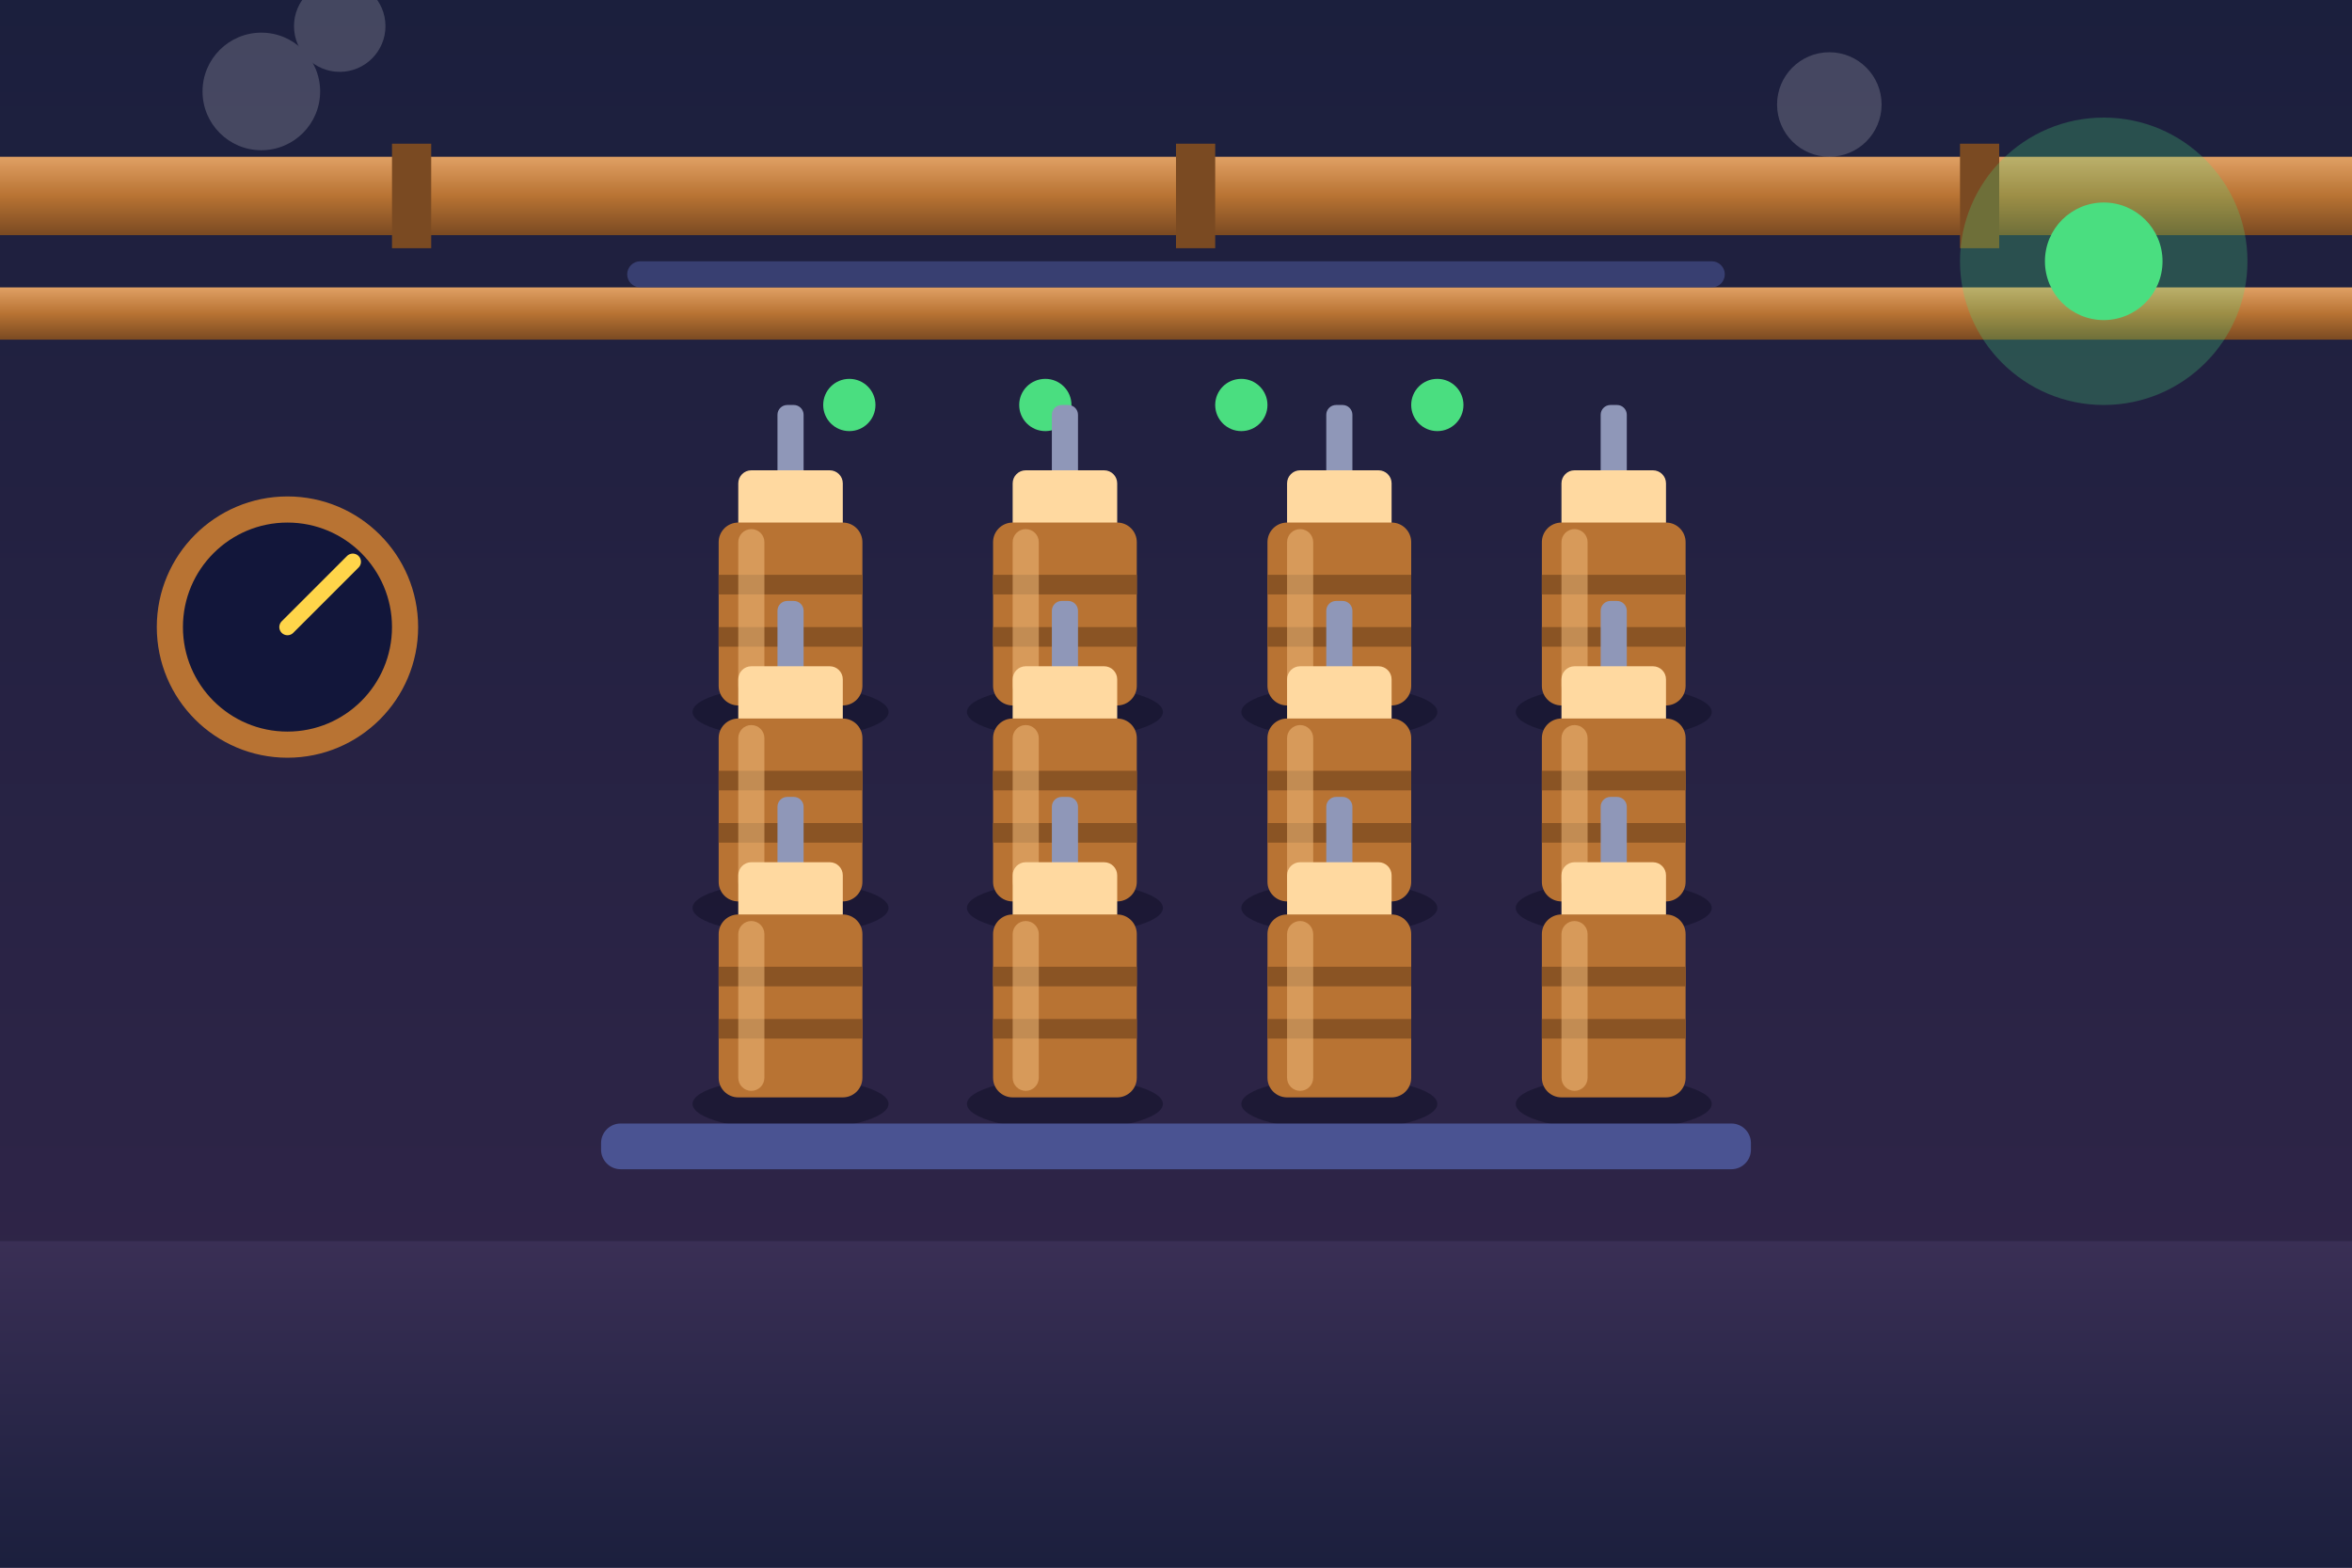
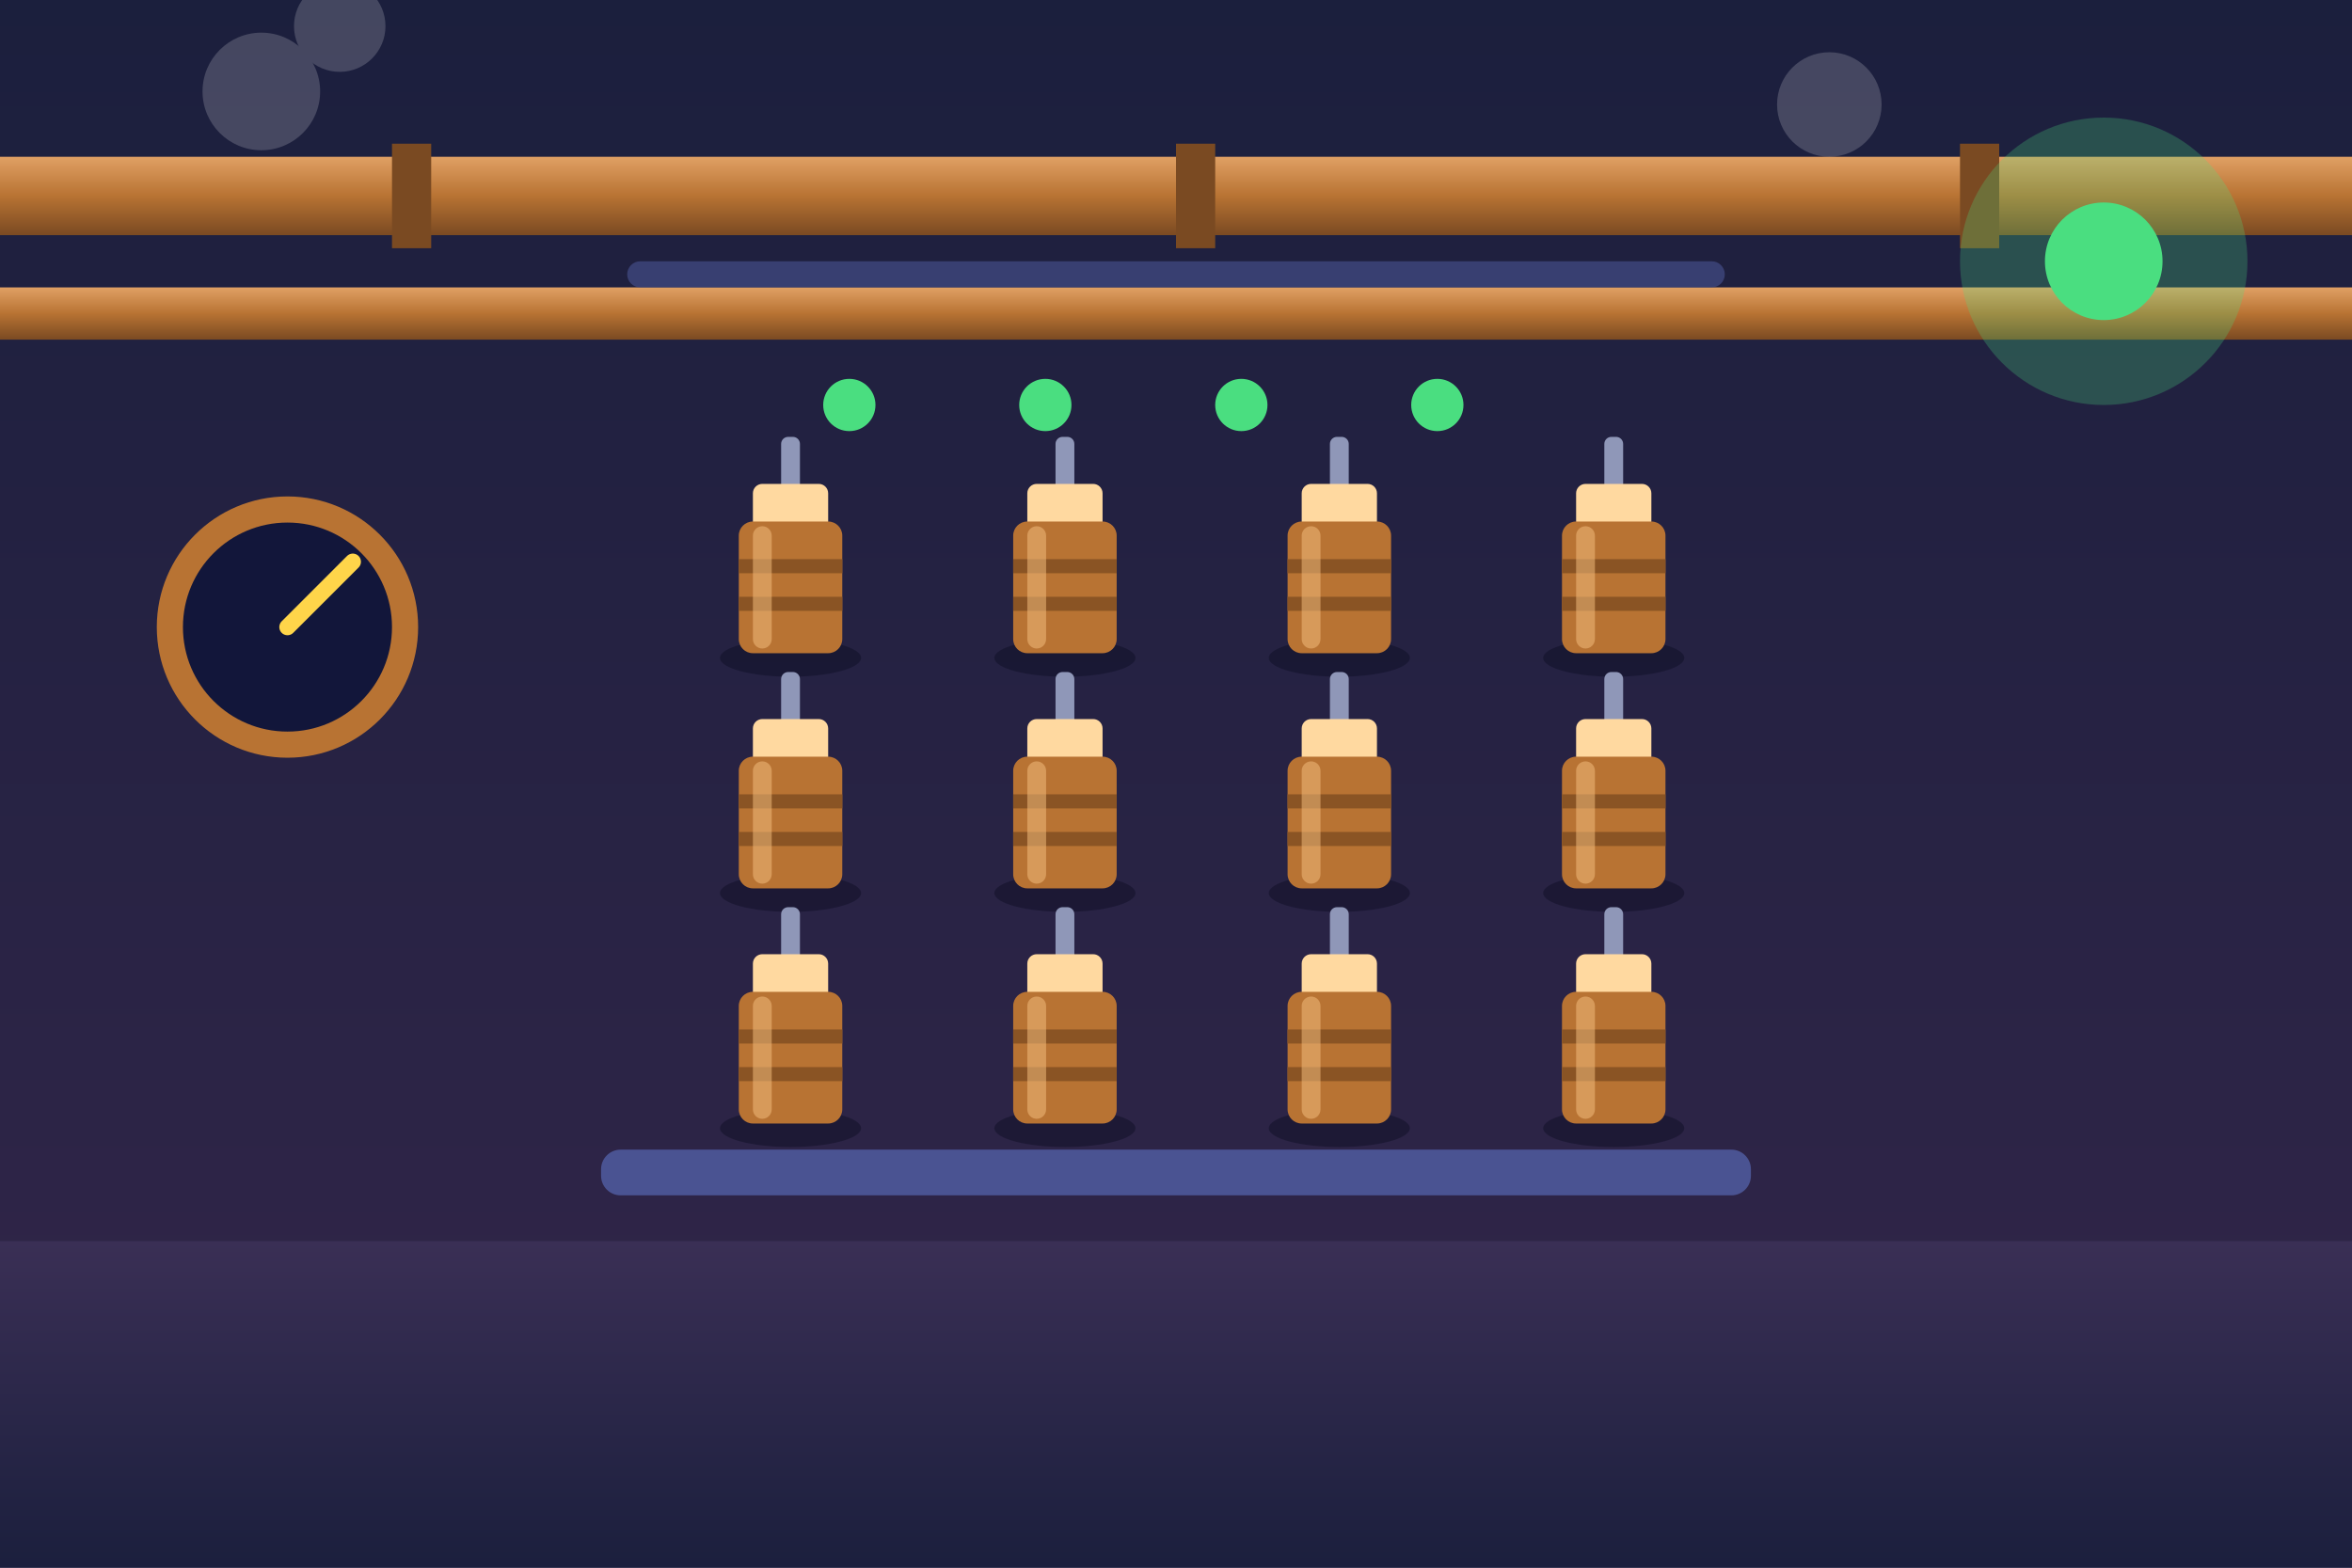
<svg xmlns="http://www.w3.org/2000/svg" viewBox="0 0 360 240" preserveAspectRatio="xMidYMid slice">
  <defs>
    <linearGradient id="wall" x1="0" y1="0" x2="0" y2="1">
      <stop offset="0" stop-color="#1b1f3d" />
      <stop offset="1" stop-color="#33264a" />
    </linearGradient>
    <linearGradient id="floor" x1="0" y1="0" x2="0" y2="1">
      <stop offset="0" stop-color="#3a2f55" />
      <stop offset="1" stop-color="#1b1f3d" />
    </linearGradient>
    <linearGradient id="pipe" x1="0" y1="0" x2="0" y2="1">
      <stop offset="0" stop-color="#e0a064" />
      <stop offset=".5" stop-color="#b87333" />
      <stop offset="1" stop-color="#7a4a22" />
    </linearGradient>
  </defs>
  <rect width="360" height="240" fill="url(#wall)" />
  <rect y="190" width="360" height="50" fill="url(#floor)" />
  <rect x="0" y="24" width="360" height="12" fill="url(#pipe)" />
  <rect x="0" y="44" width="360" height="8" fill="url(#pipe)" />
  <g fill="#7a4a22">
    <rect x="60" y="22" width="6" height="16" />
    <rect x="180" y="22" width="6" height="16" />
    <rect x="300" y="22" width="6" height="16" />
  </g>
  <g fill="#fff" opacity=".18">
    <circle cx="40" cy="14" r="9" />
    <circle cx="52" cy="4" r="7" />
    <circle cx="280" cy="16" r="8" />
  </g>
  <circle cx="44" cy="96" r="18" fill="#12163a" stroke="#b87333" stroke-width="4" />
  <path d="M44 96 L54 86" stroke="#ffd54a" stroke-width="2.5" stroke-linecap="round" />
  <circle cx="322" cy="40" r="22" fill="#4ade80" opacity=".25" />
  <circle cx="322" cy="40" r="9" fill="#4ade80" />
  <circle cx="130" cy="62" r="4" fill="#4ade80" />
  <circle cx="160" cy="62" r="4" fill="#4ade80" />
  <circle cx="190" cy="62" r="4" fill="#4ade80" />
  <circle cx="220" cy="62" r="4" fill="#4ade80" />
  <rect x="96" y="40" width="168" height="4" rx="2" fill="#4a5392" opacity=".6" />
-   <ellipse cx="121" cy="109" rx="15" ry="4" fill="#0b0c22" opacity=".45" />
-   <rect x="119" y="62" width="4" height="14" rx="1.5" fill="#8f97b8" />
-   <rect x="113" y="72" width="16" height="10" rx="2" fill="#ffd9a0" />
-   <rect x="110" y="80" width="22" height="28" rx="3" fill="#b87333" />
-   <rect x="110" y="88" width="22" height="3" fill="#8a5424" />
-   <rect x="110" y="96" width="22" height="3" fill="#8a5424" />
-   <rect x="113" y="81" width="4" height="26" rx="2" fill="#f0b97a" opacity=".55" />
-   <ellipse cx="163" cy="109" rx="15" ry="4" fill="#0b0c22" opacity=".45" />
-   <rect x="161" y="62" width="4" height="14" rx="1.5" fill="#8f97b8" />
-   <rect x="155" y="72" width="16" height="10" rx="2" fill="#ffd9a0" />
-   <rect x="152" y="80" width="22" height="28" rx="3" fill="#b87333" />
-   <rect x="152" y="88" width="22" height="3" fill="#8a5424" />
-   <rect x="152" y="96" width="22" height="3" fill="#8a5424" />
-   <rect x="155" y="81" width="4" height="26" rx="2" fill="#f0b97a" opacity=".55" />
-   <ellipse cx="205" cy="109" rx="15" ry="4" fill="#0b0c22" opacity=".45" />
-   <rect x="203" y="62" width="4" height="14" rx="1.5" fill="#8f97b8" />
-   <rect x="197" y="72" width="16" height="10" rx="2" fill="#ffd9a0" />
-   <rect x="194" y="80" width="22" height="28" rx="3" fill="#b87333" />
-   <rect x="194" y="88" width="22" height="3" fill="#8a5424" />
-   <rect x="194" y="96" width="22" height="3" fill="#8a5424" />
-   <rect x="197" y="81" width="4" height="26" rx="2" fill="#f0b97a" opacity=".55" />
-   <ellipse cx="247" cy="109" rx="15" ry="4" fill="#0b0c22" opacity=".45" />
-   <rect x="245" y="62" width="4" height="14" rx="1.5" fill="#8f97b8" />
-   <rect x="239" y="72" width="16" height="10" rx="2" fill="#ffd9a0" />
-   <rect x="236" y="80" width="22" height="28" rx="3" fill="#b87333" />
-   <rect x="236" y="88" width="22" height="3" fill="#8a5424" />
-   <rect x="236" y="96" width="22" height="3" fill="#8a5424" />
-   <rect x="239" y="81" width="4" height="26" rx="2" fill="#f0b97a" opacity=".55" />
-   <ellipse cx="121" cy="139" rx="15" ry="4" fill="#0b0c22" opacity=".45" />
-   <rect x="119" y="92" width="4" height="14" rx="1.5" fill="#8f97b8" />
-   <rect x="113" y="102" width="16" height="10" rx="2" fill="#ffd9a0" />
-   <rect x="110" y="110" width="22" height="28" rx="3" fill="#b87333" />
-   <rect x="110" y="118" width="22" height="3" fill="#8a5424" />
-   <rect x="110" y="126" width="22" height="3" fill="#8a5424" />
-   <rect x="113" y="111" width="4" height="26" rx="2" fill="#f0b97a" opacity=".55" />
-   <ellipse cx="163" cy="139" rx="15" ry="4" fill="#0b0c22" opacity=".45" />
-   <rect x="161" y="92" width="4" height="14" rx="1.5" fill="#8f97b8" />
-   <rect x="155" y="102" width="16" height="10" rx="2" fill="#ffd9a0" />
-   <rect x="152" y="110" width="22" height="28" rx="3" fill="#b87333" />
-   <rect x="152" y="118" width="22" height="3" fill="#8a5424" />
-   <rect x="152" y="126" width="22" height="3" fill="#8a5424" />
-   <rect x="155" y="111" width="4" height="26" rx="2" fill="#f0b97a" opacity=".55" />
-   <ellipse cx="205" cy="139" rx="15" ry="4" fill="#0b0c22" opacity=".45" />
-   <rect x="203" y="92" width="4" height="14" rx="1.5" fill="#8f97b8" />
-   <rect x="197" y="102" width="16" height="10" rx="2" fill="#ffd9a0" />
-   <rect x="194" y="110" width="22" height="28" rx="3" fill="#b87333" />
-   <rect x="194" y="118" width="22" height="3" fill="#8a5424" />
-   <rect x="194" y="126" width="22" height="3" fill="#8a5424" />
-   <rect x="197" y="111" width="4" height="26" rx="2" fill="#f0b97a" opacity=".55" />
-   <ellipse cx="247" cy="139" rx="15" ry="4" fill="#0b0c22" opacity=".45" />
-   <rect x="245" y="92" width="4" height="14" rx="1.5" fill="#8f97b8" />
-   <rect x="239" y="102" width="16" height="10" rx="2" fill="#ffd9a0" />
-   <rect x="236" y="110" width="22" height="28" rx="3" fill="#b87333" />
-   <rect x="236" y="118" width="22" height="3" fill="#8a5424" />
-   <rect x="236" y="126" width="22" height="3" fill="#8a5424" />
-   <rect x="239" y="111" width="4" height="26" rx="2" fill="#f0b97a" opacity=".55" />
-   <ellipse cx="121" cy="169" rx="15" ry="4" fill="#0b0c22" opacity=".45" />
-   <rect x="119" y="122" width="4" height="14" rx="1.5" fill="#8f97b8" />
-   <rect x="113" y="132" width="16" height="10" rx="2" fill="#ffd9a0" />
-   <rect x="110" y="140" width="22" height="28" rx="3" fill="#b87333" />
-   <rect x="110" y="148" width="22" height="3" fill="#8a5424" />
-   <rect x="110" y="156" width="22" height="3" fill="#8a5424" />
-   <rect x="113" y="141" width="4" height="26" rx="2" fill="#f0b97a" opacity=".55" />
-   <ellipse cx="163" cy="169" rx="15" ry="4" fill="#0b0c22" opacity=".45" />
-   <rect x="161" y="122" width="4" height="14" rx="1.5" fill="#8f97b8" />
-   <rect x="155" y="132" width="16" height="10" rx="2" fill="#ffd9a0" />
-   <rect x="152" y="140" width="22" height="28" rx="3" fill="#b87333" />
-   <rect x="152" y="148" width="22" height="3" fill="#8a5424" />
-   <rect x="152" y="156" width="22" height="3" fill="#8a5424" />
-   <rect x="155" y="141" width="4" height="26" rx="2" fill="#f0b97a" opacity=".55" />
-   <ellipse cx="205" cy="169" rx="15" ry="4" fill="#0b0c22" opacity=".45" />
-   <rect x="203" y="122" width="4" height="14" rx="1.5" fill="#8f97b8" />
-   <rect x="197" y="132" width="16" height="10" rx="2" fill="#ffd9a0" />
-   <rect x="194" y="140" width="22" height="28" rx="3" fill="#b87333" />
-   <rect x="194" y="148" width="22" height="3" fill="#8a5424" />
-   <rect x="194" y="156" width="22" height="3" fill="#8a5424" />
-   <rect x="197" y="141" width="4" height="26" rx="2" fill="#f0b97a" opacity=".55" />
-   <ellipse cx="247" cy="169" rx="15" ry="4" fill="#0b0c22" opacity=".45" />
-   <rect x="245" y="122" width="4" height="14" rx="1.5" fill="#8f97b8" />
-   <rect x="239" y="132" width="16" height="10" rx="2" fill="#ffd9a0" />
-   <rect x="236" y="140" width="22" height="28" rx="3" fill="#b87333" />
-   <rect x="236" y="148" width="22" height="3" fill="#8a5424" />
-   <rect x="236" y="156" width="22" height="3" fill="#8a5424" />
-   <rect x="239" y="141" width="4" height="26" rx="2" fill="#f0b97a" opacity=".55" />
-   <rect x="92" y="172" width="176" height="7" rx="3" fill="#4a5392" />
+   <g transform="translate(121 100) scale(.72) translate(-121 -100)">
+     <ellipse cx="121" cy="101" rx="15" ry="4" fill="#0b0c22" opacity=".45" />
+     <rect x="119" y="54" width="4" height="14" rx="1.5" fill="#8f97b8" />
+     <rect x="113" y="64" width="16" height="10" rx="2" fill="#ffd9a0" />
+     <rect x="110" y="72" width="22" height="28" rx="3" fill="#b87333" />
+     <rect x="110" y="80" width="22" height="3" fill="#8a5424" />
+     <rect x="110" y="88" width="22" height="3" fill="#8a5424" />
+     <rect x="113" y="73" width="4" height="26" rx="2" fill="#f0b97a" opacity=".55" />
+   </g>
+   <g transform="translate(163 100) scale(.72) translate(-163 -100)">
+     <ellipse cx="163" cy="101" rx="15" ry="4" fill="#0b0c22" opacity=".45" />
+     <rect x="161" y="54" width="4" height="14" rx="1.5" fill="#8f97b8" />
+     <rect x="155" y="64" width="16" height="10" rx="2" fill="#ffd9a0" />
+     <rect x="152" y="72" width="22" height="28" rx="3" fill="#b87333" />
+     <rect x="152" y="80" width="22" height="3" fill="#8a5424" />
+     <rect x="152" y="88" width="22" height="3" fill="#8a5424" />
+     <rect x="155" y="73" width="4" height="26" rx="2" fill="#f0b97a" opacity=".55" />
+   </g>
+   <g transform="translate(205 100) scale(.72) translate(-205 -100)">
+     <ellipse cx="205" cy="101" rx="15" ry="4" fill="#0b0c22" opacity=".45" />
+     <rect x="203" y="54" width="4" height="14" rx="1.5" fill="#8f97b8" />
+     <rect x="197" y="64" width="16" height="10" rx="2" fill="#ffd9a0" />
+     <rect x="194" y="72" width="22" height="28" rx="3" fill="#b87333" />
+     <rect x="194" y="80" width="22" height="3" fill="#8a5424" />
+     <rect x="194" y="88" width="22" height="3" fill="#8a5424" />
+     <rect x="197" y="73" width="4" height="26" rx="2" fill="#f0b97a" opacity=".55" />
+   </g>
+   <g transform="translate(247 100) scale(.72) translate(-247 -100)">
+     <ellipse cx="247" cy="101" rx="15" ry="4" fill="#0b0c22" opacity=".45" />
+     <rect x="245" y="54" width="4" height="14" rx="1.5" fill="#8f97b8" />
+     <rect x="239" y="64" width="16" height="10" rx="2" fill="#ffd9a0" />
+     <rect x="236" y="72" width="22" height="28" rx="3" fill="#b87333" />
+     <rect x="236" y="80" width="22" height="3" fill="#8a5424" />
+     <rect x="236" y="88" width="22" height="3" fill="#8a5424" />
+     <rect x="239" y="73" width="4" height="26" rx="2" fill="#f0b97a" opacity=".55" />
+   </g>
+   <g transform="translate(121 136) scale(.72) translate(-121 -136)">
+     <ellipse cx="121" cy="137" rx="15" ry="4" fill="#0b0c22" opacity=".45" />
+     <rect x="119" y="90" width="4" height="14" rx="1.5" fill="#8f97b8" />
+     <rect x="113" y="100" width="16" height="10" rx="2" fill="#ffd9a0" />
+     <rect x="110" y="108" width="22" height="28" rx="3" fill="#b87333" />
+     <rect x="110" y="116" width="22" height="3" fill="#8a5424" />
+     <rect x="110" y="124" width="22" height="3" fill="#8a5424" />
+     <rect x="113" y="109" width="4" height="26" rx="2" fill="#f0b97a" opacity=".55" />
+   </g>
+   <g transform="translate(163 136) scale(.72) translate(-163 -136)">
+     <ellipse cx="163" cy="137" rx="15" ry="4" fill="#0b0c22" opacity=".45" />
+     <rect x="161" y="90" width="4" height="14" rx="1.5" fill="#8f97b8" />
+     <rect x="155" y="100" width="16" height="10" rx="2" fill="#ffd9a0" />
+     <rect x="152" y="108" width="22" height="28" rx="3" fill="#b87333" />
+     <rect x="152" y="116" width="22" height="3" fill="#8a5424" />
+     <rect x="152" y="124" width="22" height="3" fill="#8a5424" />
+     <rect x="155" y="109" width="4" height="26" rx="2" fill="#f0b97a" opacity=".55" />
+   </g>
+   <g transform="translate(205 136) scale(.72) translate(-205 -136)">
+     <ellipse cx="205" cy="137" rx="15" ry="4" fill="#0b0c22" opacity=".45" />
+     <rect x="203" y="90" width="4" height="14" rx="1.5" fill="#8f97b8" />
+     <rect x="197" y="100" width="16" height="10" rx="2" fill="#ffd9a0" />
+     <rect x="194" y="108" width="22" height="28" rx="3" fill="#b87333" />
+     <rect x="194" y="116" width="22" height="3" fill="#8a5424" />
+     <rect x="194" y="124" width="22" height="3" fill="#8a5424" />
+     <rect x="197" y="109" width="4" height="26" rx="2" fill="#f0b97a" opacity=".55" />
+   </g>
+   <g transform="translate(247 136) scale(.72) translate(-247 -136)">
+     <ellipse cx="247" cy="137" rx="15" ry="4" fill="#0b0c22" opacity=".45" />
+     <rect x="245" y="90" width="4" height="14" rx="1.5" fill="#8f97b8" />
+     <rect x="239" y="100" width="16" height="10" rx="2" fill="#ffd9a0" />
+     <rect x="236" y="108" width="22" height="28" rx="3" fill="#b87333" />
+     <rect x="236" y="116" width="22" height="3" fill="#8a5424" />
+     <rect x="236" y="124" width="22" height="3" fill="#8a5424" />
+     <rect x="239" y="109" width="4" height="26" rx="2" fill="#f0b97a" opacity=".55" />
+   </g>
+   <g transform="translate(121 172) scale(.72) translate(-121 -172)">
+     <ellipse cx="121" cy="173" rx="15" ry="4" fill="#0b0c22" opacity=".45" />
+     <rect x="119" y="126" width="4" height="14" rx="1.5" fill="#8f97b8" />
+     <rect x="113" y="136" width="16" height="10" rx="2" fill="#ffd9a0" />
+     <rect x="110" y="144" width="22" height="28" rx="3" fill="#b87333" />
+     <rect x="110" y="152" width="22" height="3" fill="#8a5424" />
+     <rect x="110" y="160" width="22" height="3" fill="#8a5424" />
+     <rect x="113" y="145" width="4" height="26" rx="2" fill="#f0b97a" opacity=".55" />
+   </g>
+   <g transform="translate(163 172) scale(.72) translate(-163 -172)">
+     <ellipse cx="163" cy="173" rx="15" ry="4" fill="#0b0c22" opacity=".45" />
+     <rect x="161" y="126" width="4" height="14" rx="1.5" fill="#8f97b8" />
+     <rect x="155" y="136" width="16" height="10" rx="2" fill="#ffd9a0" />
+     <rect x="152" y="144" width="22" height="28" rx="3" fill="#b87333" />
+     <rect x="152" y="152" width="22" height="3" fill="#8a5424" />
+     <rect x="152" y="160" width="22" height="3" fill="#8a5424" />
+     <rect x="155" y="145" width="4" height="26" rx="2" fill="#f0b97a" opacity=".55" />
+   </g>
+   <g transform="translate(205 172) scale(.72) translate(-205 -172)">
+     <ellipse cx="205" cy="173" rx="15" ry="4" fill="#0b0c22" opacity=".45" />
+     <rect x="203" y="126" width="4" height="14" rx="1.5" fill="#8f97b8" />
+     <rect x="197" y="136" width="16" height="10" rx="2" fill="#ffd9a0" />
+     <rect x="194" y="144" width="22" height="28" rx="3" fill="#b87333" />
+     <rect x="194" y="152" width="22" height="3" fill="#8a5424" />
+     <rect x="194" y="160" width="22" height="3" fill="#8a5424" />
+     <rect x="197" y="145" width="4" height="26" rx="2" fill="#f0b97a" opacity=".55" />
+   </g>
+   <g transform="translate(247 172) scale(.72) translate(-247 -172)">
+     <ellipse cx="247" cy="173" rx="15" ry="4" fill="#0b0c22" opacity=".45" />
+     <rect x="245" y="126" width="4" height="14" rx="1.5" fill="#8f97b8" />
+     <rect x="239" y="136" width="16" height="10" rx="2" fill="#ffd9a0" />
+     <rect x="236" y="144" width="22" height="28" rx="3" fill="#b87333" />
+     <rect x="236" y="152" width="22" height="3" fill="#8a5424" />
+     <rect x="236" y="160" width="22" height="3" fill="#8a5424" />
+     <rect x="239" y="145" width="4" height="26" rx="2" fill="#f0b97a" opacity=".55" />
+   </g>
+   <rect x="92" y="176" width="176" height="7" rx="3" fill="#4a5392" />
</svg>
